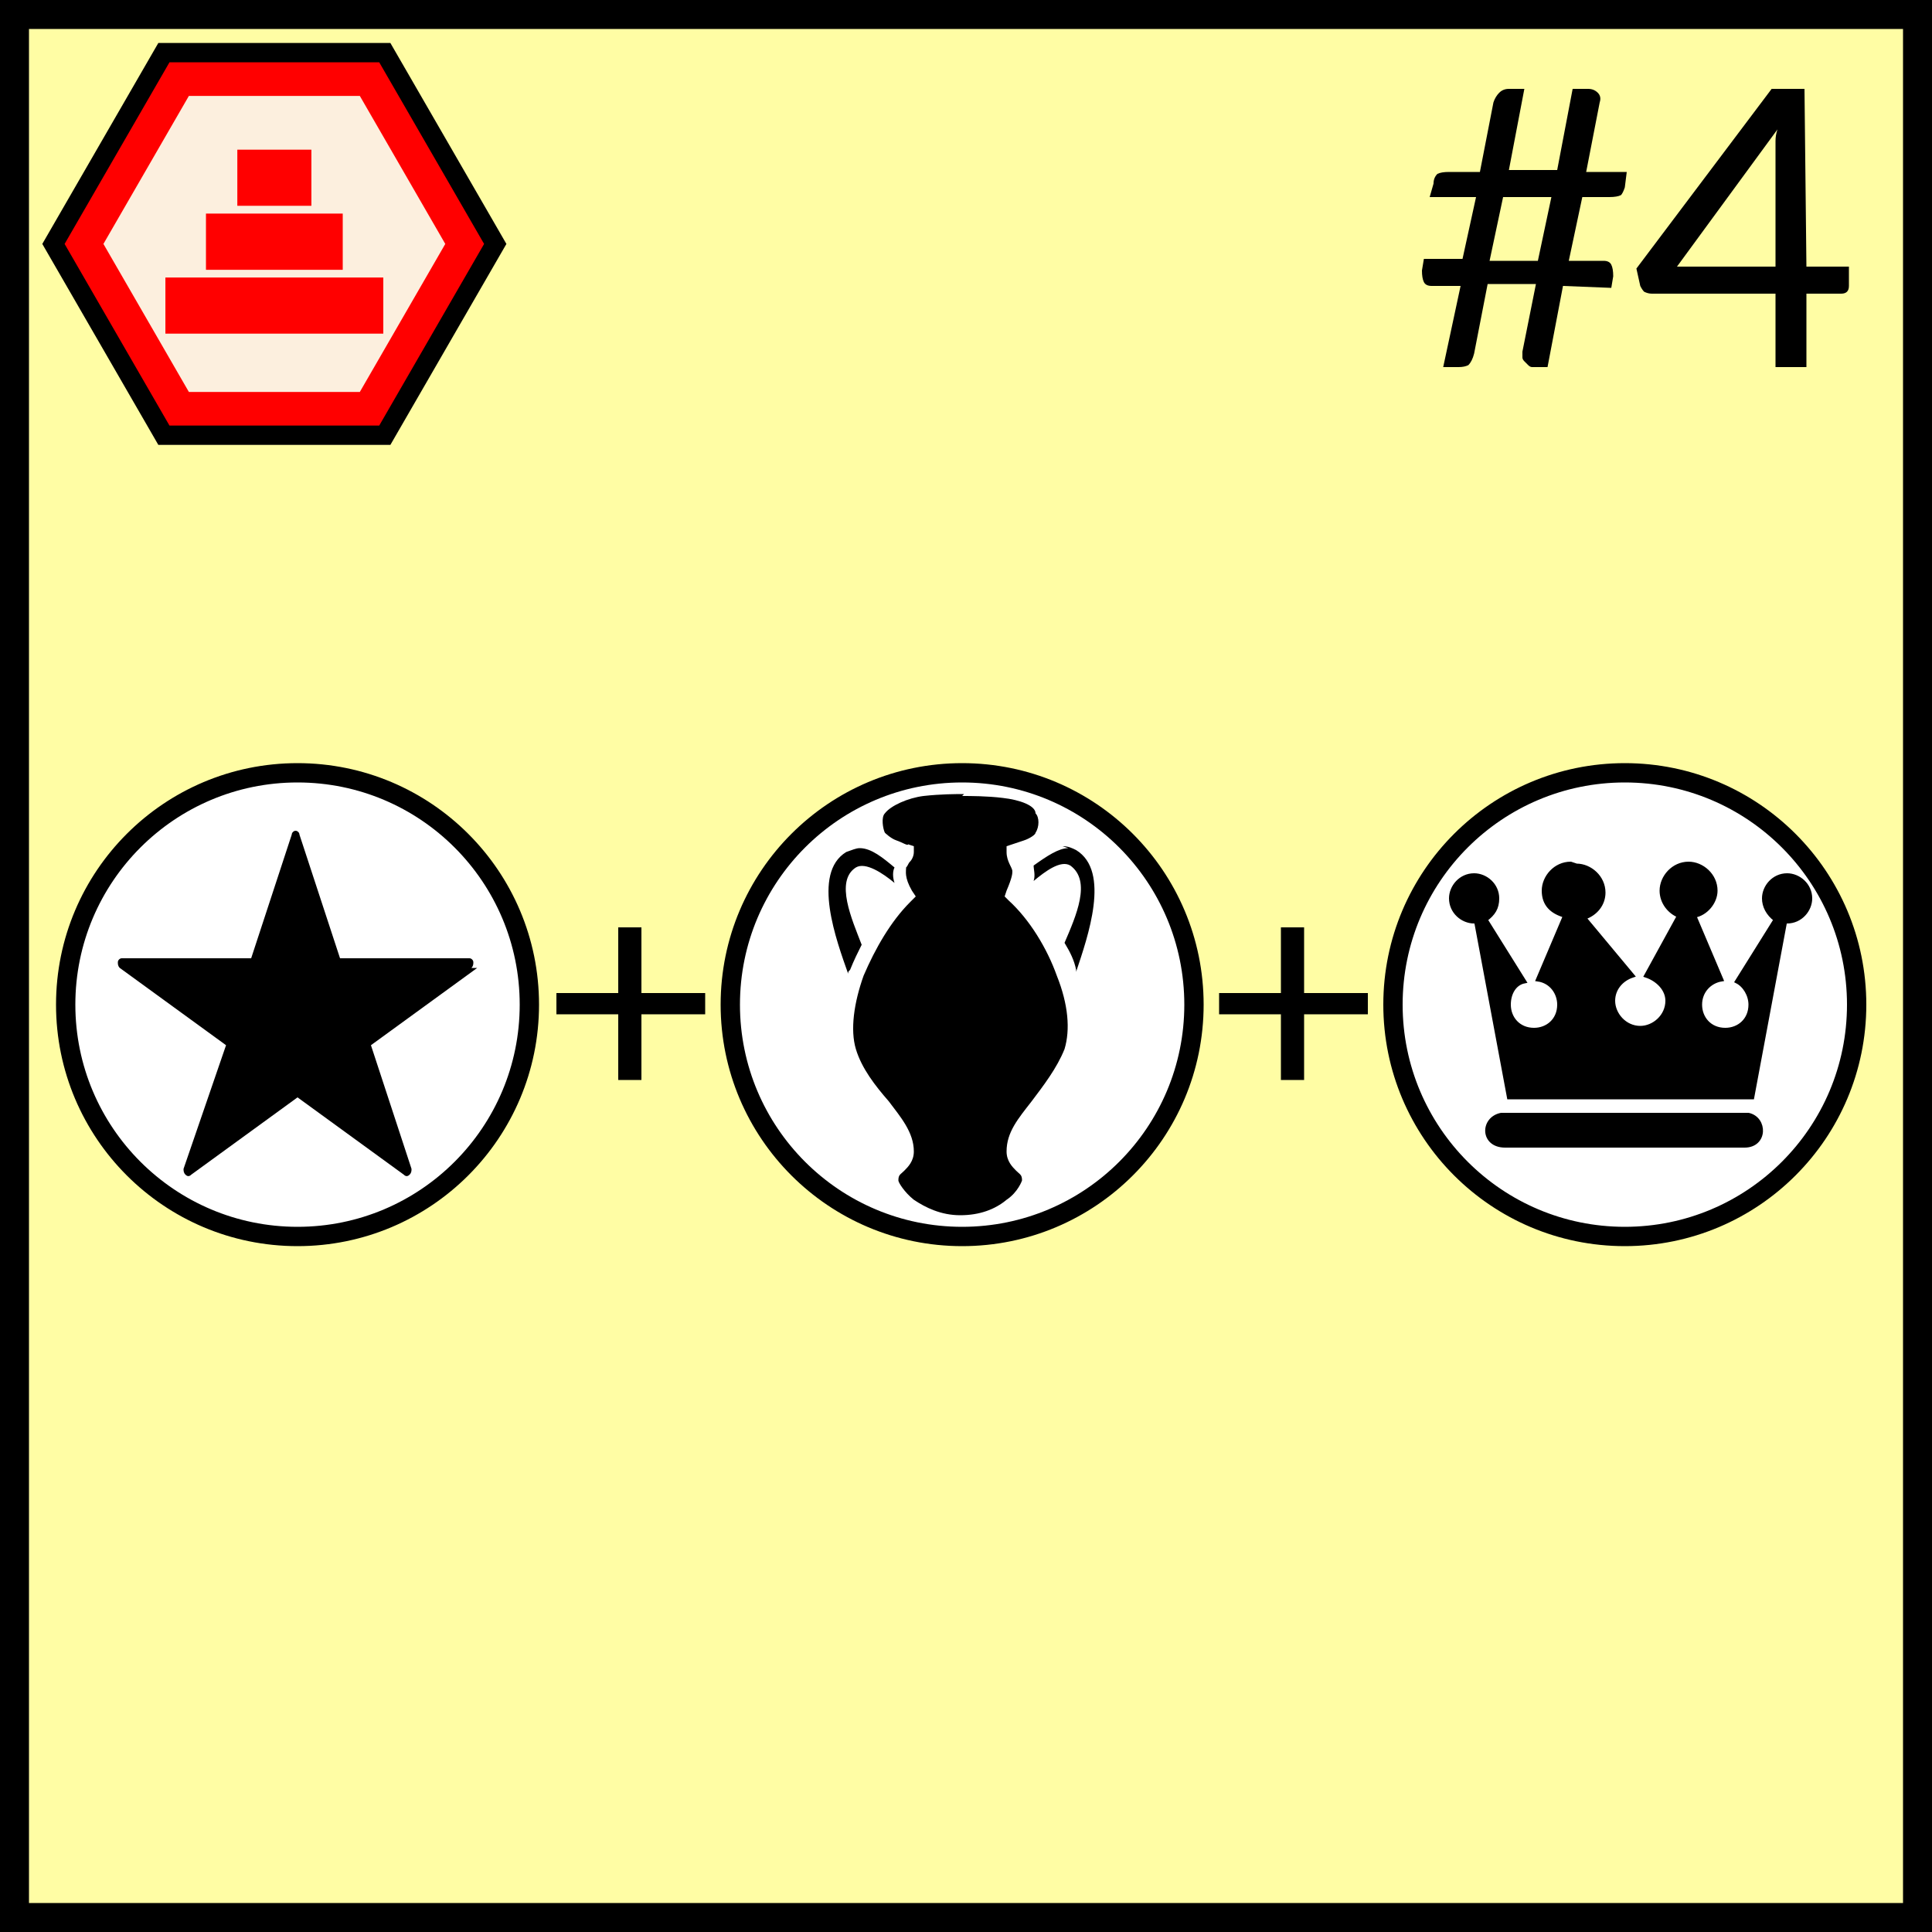
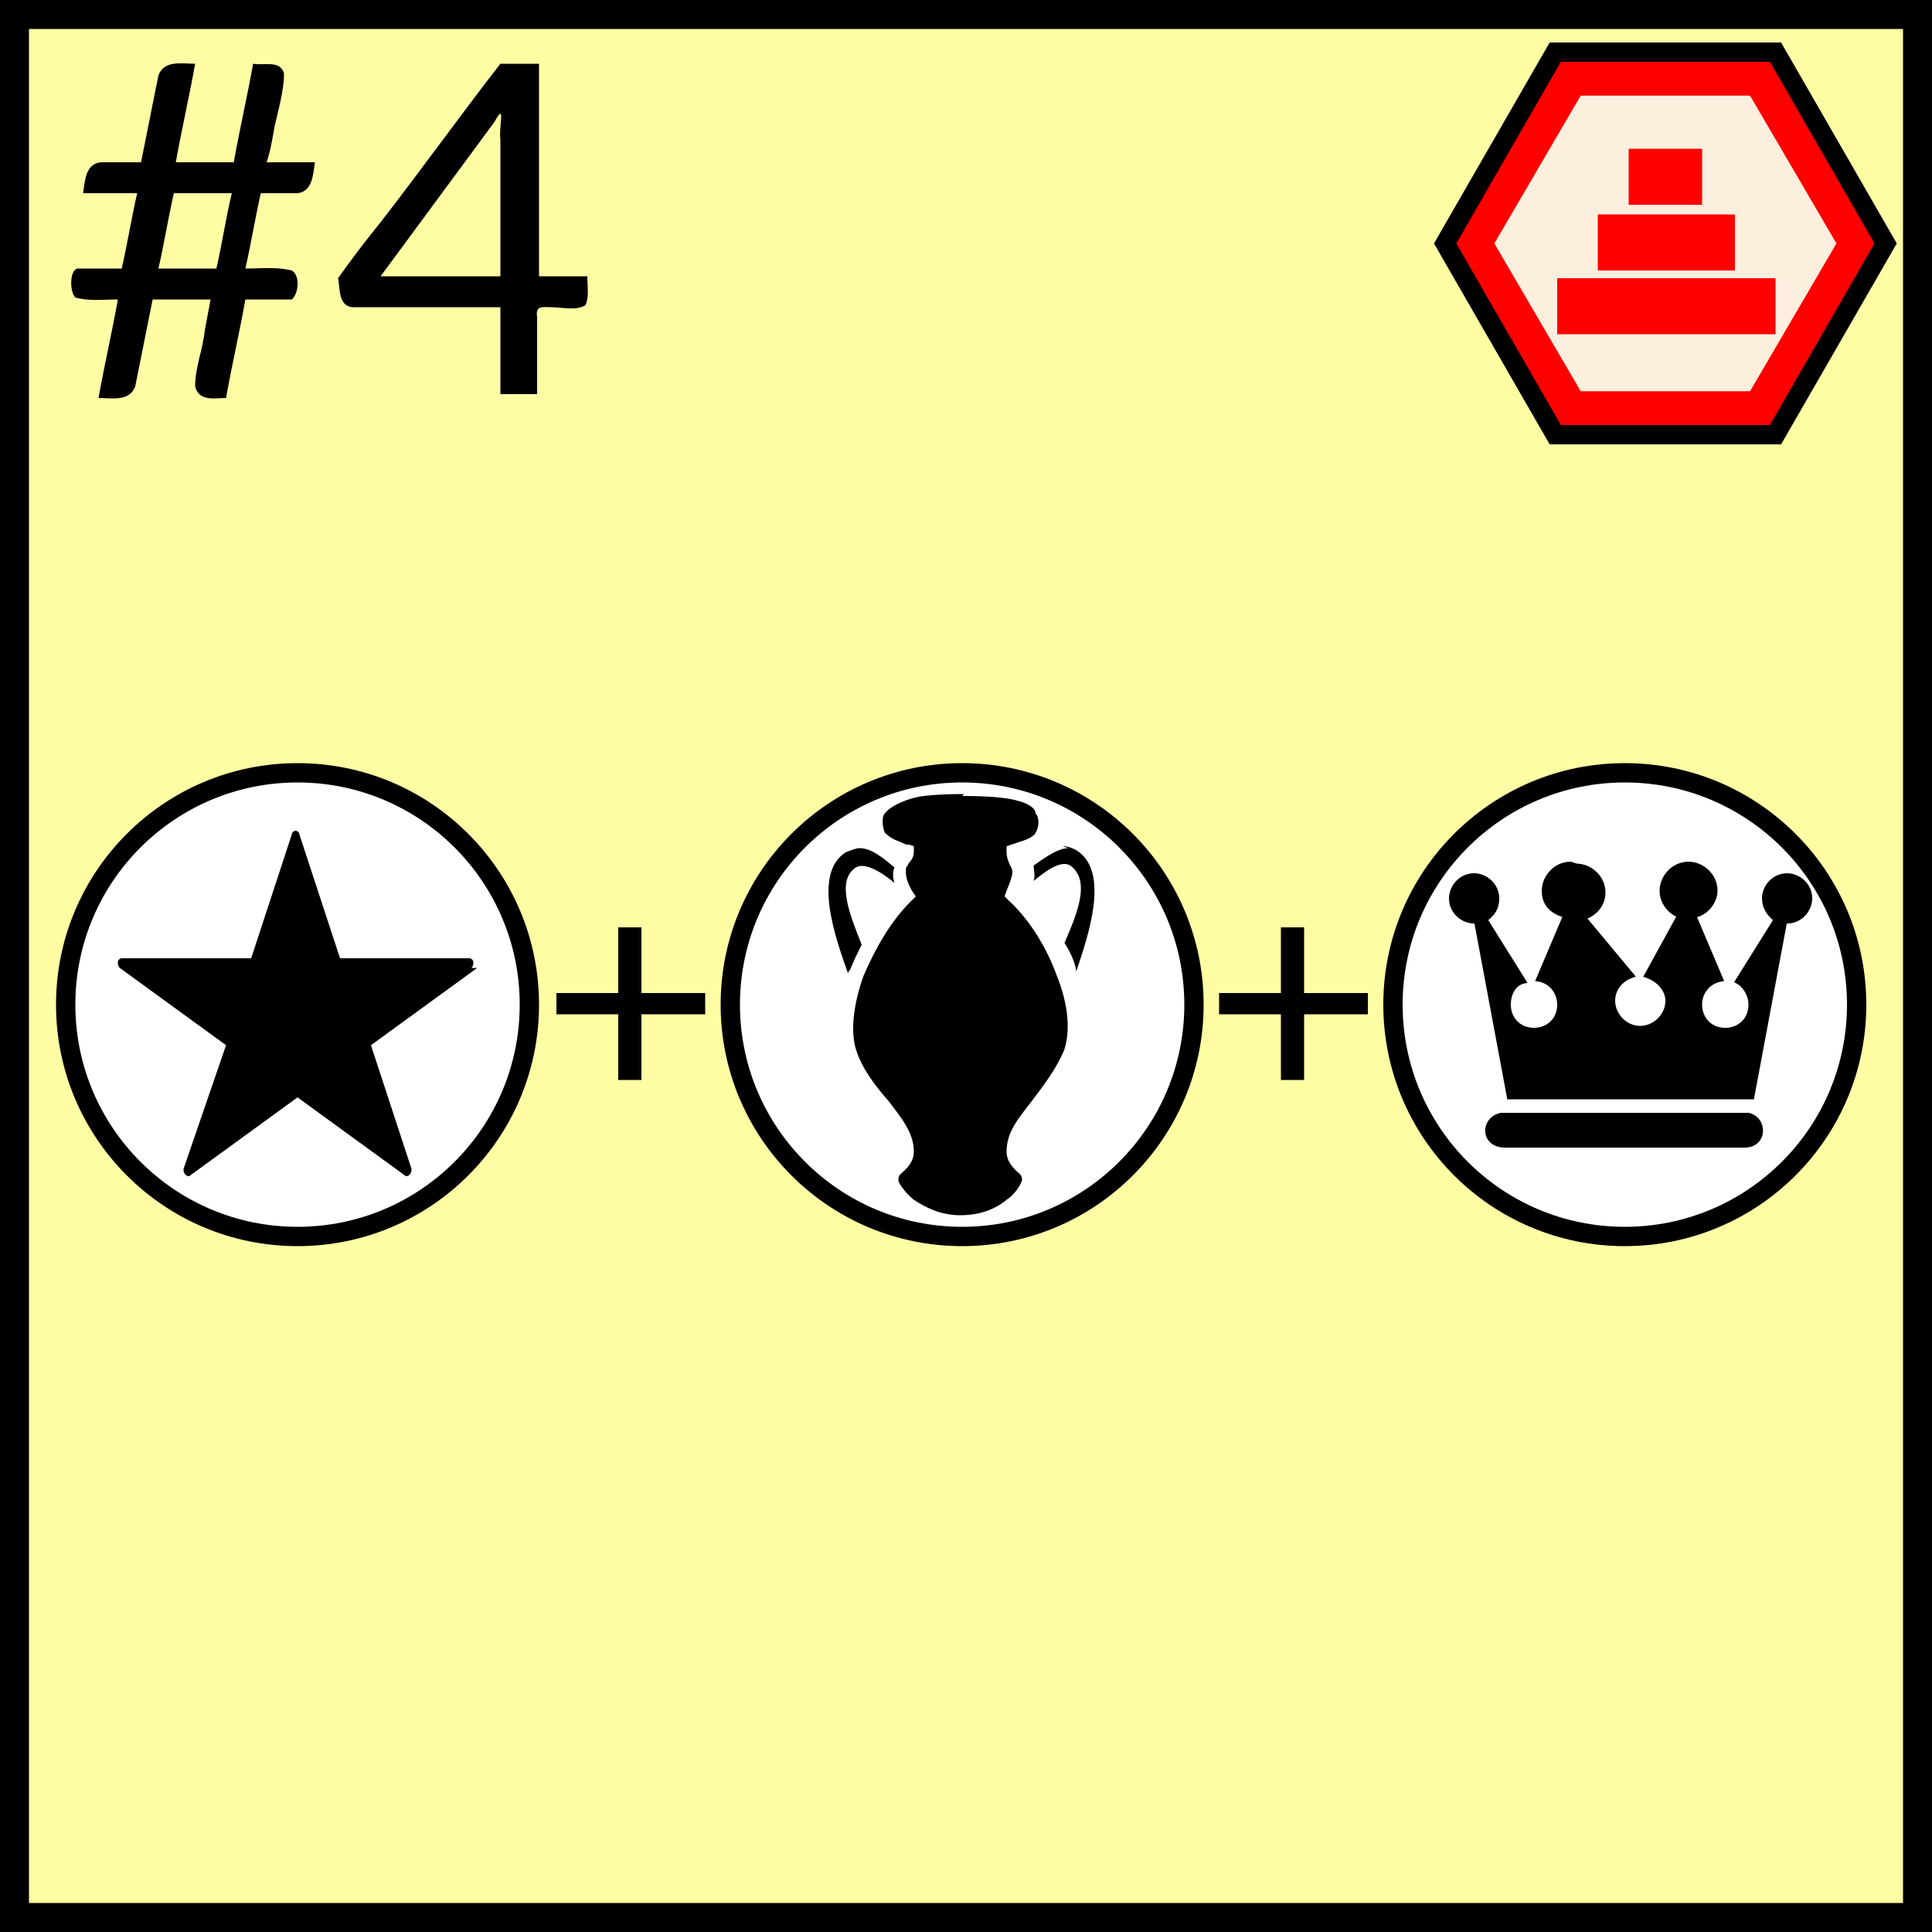
<svg xmlns="http://www.w3.org/2000/svg" height="100px" width="100px" viewbox="0 0 100 100">
  <rect style="fill:#fffda4;stroke:#000000;stroke-width:3px" x="0px" y="0px" width="100px" height="100px" />
  <g>
    <g>
-       <polygon style="fill:#fcefde;stroke:#ff0000;stroke-width:2.5px" points="9.055,3.714 19.346,3.714 24.491,12.626 19.346,21.538 9.055,21.538 3.910,12.626" />
-       <polygon style="fill:none;stroke:#000000;stroke-width:1px" points="8.484,2.724 19.917,2.724 25.634,12.626 19.917,22.528 8.484,22.528 2.767,12.626" />
+       <polygon style="fill:#fcefde;stroke:#ff0000;stroke-width:2.5px" points="81.1,3.7 91.3,3.7 96.5,12.6 91.3,21.5 81.1,21.5 75.9,12.6" />
+       <polygon style="fill:none;stroke:#000000;stroke-width:1px" points="80.5,2.7 91.9,2.7 97.6,12.6 91.9,22.5 80.5,22.5 74.8,12.6" />
    </g>
    <g>
-       <rect style="fill:#ff0000;fill-opacity:1;stroke:none" width="11.278" height="2.905" x="8.561" y="14.364" />
-       <rect style="fill:#ff0000;fill-opacity:1;stroke:none" width="7.079" height="2.91" x="10.661" y="11.055" />
-       <rect style="fill:#ff0000;fill-opacity:1;stroke:none" width="3.833" height="2.905" x="12.284" y="7.747" />
+       <rect style="fill:#ff0000;stroke:none" width="11.3" height="2.9" x="80.6" y="14.4" />
+       <rect style="fill:#ff0000;stroke:none" width="7.1" height="2.9" x="82.7" y="11.1" />
+       <rect style="fill:#ff0000;stroke:none" width="3.8" height="2.9" x="84.3" y="7.7" />
    </g>
  </g>
-   <path style="fill:#000000;stroke:none" d="M 80.9,14.8 80.1,19.0 h -0.8 q -0.1,0 -0.2,-0.1 -0.1,-0.1 -0.2,-0.2 -0.1,-0.1 -0.1,-0.2 0,-0.1 0,-0.3 l 0.7,-3.5 h -2.5 l -0.7,3.6 Q 76.2,18.7 76.0,18.9 75.8,19.0 75.5,19.0 h -0.8 l 0.9,-4.2 h -1.5 q -0.3,0 -0.4,-0.2 -0.1,-0.2 -0.1,-0.6 l 0.1,-0.6 h 2.0 L 76.4,10.2 H 74.0 L 74.2,9.5 Q 74.2,9.2 74.4,9.0 74.6,8.9 75.0,8.9 h 1.6 l 0.7,-3.6 q 0.1,-0.3 0.3,-0.5 0.2,-0.2 0.5,-0.2 h 0.8 l -0.8,4.2 h 2.5 l 0.8,-4.2 h 0.8 q 0.3,0 0.5,0.2 0.2,0.2 0.1,0.5 l -0.7,3.6 h 2.1 l -0.1,0.8 q -0.1,0.3 -0.2,0.4 -0.2,0.1 -0.6,0.1 h -1.4 l -0.7,3.3 h 1.8 q 0.3,0 0.4,0.2 0.1,0.2 0.1,0.6 l -0.1,0.6 z m -3.8,-1.3 h 2.5 L 80.3,10.2 h -2.5 z" />
-   <path style="fill:#000000;stroke:none" d="m 93.5,13.8 h 2.2 v 1.0 q 0,0.2 -0.1,0.3 -0.1,0.1 -0.3,0.1 h -1.8 V 19.0 h -1.6 v -3.8 h -6.4 q -0.2,0 -0.4,-0.1 -0.1,-0.1 -0.2,-0.3 l -0.2,-0.9 7.0,-9.3 h 1.7 z m -1.6,-5.9 q 0,-0.3 0,-0.6 0,-0.3 0.1,-0.6 l -5.2,7.1 h 5.1 z" />
+   <path style="fill:#000000;stroke:none" d="m 12.7,15.5 c -0.3,1.7 -0.7,3.4 -1.0,5.1 -0.6,0 -1.4,0.2 -1.6,-0.6 0,-1.0 0.4,-1.9 0.5,-2.9 0.1,-0.5 0.2,-1.1 0.3,-1.6 -1.0,0 -2.0,0 -3.0,0 -0.3,1.5 -0.6,3.0 -0.9,4.5 -0.3,0.8 -1.2,0.6 -1.9,0.6 0.3,-1.7 0.7,-3.4 1.0,-5.1 -0.7,0 -1.5,0.1 -2.2,-0.1 -0.3,-0.3 -0.3,-1.4 0.1,-1.5 0.8,0 1.5,0 2.3,0 0.3,-1.3 0.5,-2.6 0.8,-3.9 -0.9,0 -1.9,0 -2.8,0 0.1,-0.6 0.1,-1.5 0.9,-1.6 0.7,0 1.4,0 2.1,0 0.3,-1.5 0.6,-3.0 0.9,-4.5 0.3,-0.8 1.2,-0.6 1.9,-0.6 -0.3,1.7 -0.7,3.4 -1.0,5.1 1.0,0 2.0,0 3.0,0 0.3,-1.7 0.7,-3.4 1.0,-5.1 0.6,0.1 1.4,-0.2 1.6,0.5 0,0.9 -0.3,1.9 -0.5,2.8 -0.1,0.6 -0.2,1.2 -0.4,1.8 0.8,0 1.7,0 2.5,0 -0.1,0.6 -0.1,1.5 -0.9,1.6 -0.6,0 -1.2,0 -1.9,0 -0.3,1.3 -0.5,2.6 -0.8,3.9 0.8,0 1.6,-0.1 2.4,0.1 0.5,0.3 0.3,1.3 0,1.5 -0.9,0 -1.8,0 -2.7,0 z m -4.5,-1.6 c 1.0,0 2.0,0 3.0,0 0.3,-1.3 0.5,-2.68 0.8,-3.9 -1.0,0 -2.0,0 -3.0,0 -0.3,1.3 -0.5,2.6 -0.8,3.9 z" />
+   <path style="fill:#000000;stroke:none" d="m 27.8,14.3 c 0.9,0 1.7,0 2.6,0 0,0.5 0.1,1.1 -0.1,1.5 -0.5,0.3 -1.2,0.1 -1.8,0.1 -0.4,0 -0.8,-0.1 -0.7,0.5 0,1.3 0,2.7 0,4.0 -0.6,0 -1.2,0 -1.9,0 0,-1.5 0,-3.0 0,-4.5 -2.5,0 -5.1,0 -7.6,0 -0.8,0 -0.7,-1.0 -0.8,-1.5 0.7,-1.0 1.4,-1.9 2.2,-2.9 2.1,-2.7 4.1,-5.5 6.2,-8.2 0.7,0 1.3,0 2.0,0 0,3.7 0,7.3 0,11.0 z m -1.9,-7.1 c -0.1,-0.6 0.3,-2.0 -0.3,-0.9 -2.0,2.7 -3.9,5.3 -5.9,8.0 2.1,0 4.1,0 6.2,0 0,-2.4 0,-4.7 0,-7.1 z" />
  <g>
    <circle style="fill:#ffffff;stroke:#000000;stroke-width:1px" cy="52" cx="15.4" r="12" />
    <path style="fill:#000000;stroke:none" d="m 24.7,50.1 -5.5,4.0 2.1,6.4 c 0,0.1 0,0.2 -0.1,0.3 -0.1,0.1 -0.2,0.1 -0.3,0 l -5.5,-4.0 -5.5,4.0 c -0.1,0.1 -0.2,0.1 -0.3,0 -0.1,-0.1 -0.1,-0.2 -0.1,-0.3 L 11.7,54.1 6.2,50.1 c -0.1,-0.1 -0.1,-0.2 -0.1,-0.3 0,-0.1 0.1,-0.2 0.2,-0.2 h 6.7 l 2.1,-6.4 c 0,-0.1 0.1,-0.2 0.2,-0.2 0.1,0 0.2,0.1 0.2,0.2 l 2.1,6.4 h 6.7 c 0.1,0 0.2,0.1 0.2,0.2 0,0.1 0,0.2 -0.1,0.3 z" />
  </g>
  <path style="fill:#000000;stroke:none" d="m 33.2,48.0 v 3.4 h 3.3 v 1.1 h -3.3 v 3.4 h -1.2 v -3.4 h -3.2 v -1.1 h 3.2 v -3.4 z" />
  <g>
    <circle style="fill:#ffffff;stroke:#000000;stroke-width:1px" cy="52" cx="49.8" r="12" />
    <path style="fill:#000000;stroke:none" d="m 49.9,41.1 c -0.4,0 -1.2,0 -2.1,0.1 -0.8,0.1 -1.7,0.5 -2.0,0.9 -0.2,0.2 -0.1,0.8 0,1.0 0,0 0.3,0.3 0.6,0.4 0.3,0.1 0.6,0.3 0.6,0.2 l 0.3,0.1 v 0.3 c 0,0.2 -0.1,0.4 -0.2,0.5 -0.1,0.1 -0.1,0.2 -0.2,0.3 0,0.2 -0.1,0.5 0.3,1.2 l 0.2,0.3 -0.3,0.3 c -1.0,1.0 -1.8,2.4 -2.4,3.8 -0.5,1.4 -0.7,2.8 -0.4,3.8 0.3,1.0 1.0,1.9 1.7,2.7 0.6,0.8 1.3,1.6 1.3,2.6 0,0.5 -0.3,0.8 -0.5,1.0 -0.2,0.2 -0.3,0.2 -0.3,0.5 0,0.1 0.3,0.6 0.8,1.0 0.6,0.4 1.4,0.8 2.4,0.8 1.0,0 1.8,-0.3 2.4,-0.8 0.6,-0.4 0.8,-1.0 0.8,-1.0 0,-0.3 -0.1,-0.3 -0.3,-0.5 -0.2,-0.2 -0.5,-0.5 -0.5,-1.0 0,-1.0 0.6,-1.7 1.3,-2.6 0.6,-0.8 1.3,-1.7 1.7,-2.7 0.3,-1.0 0.2,-2.3 -0.4,-3.8 -0.5,-1.4 -1.4,-2.9 -2.5,-3.9 l -0.2,-0.2 0.1,-0.3 c 0.3,-0.7 0.3,-0.9 0.3,-1.0 0,-0.2 -0.3,-0.5 -0.3,-1.0 V 43.8 l 0.3,-0.1 c 0,0 0.3,-0.1 0.6,-0.2 0.3,-0.1 0.6,-0.3 0.6,-0.4 0.2,-0.3 0.2,-0.8 0,-1.0 C 53.6,41.7 52.8,41.4 51.9,41.3 51.1,41.2 50.2,41.2 49.8,41.2 Z m -5.4,2.8 c -0.2,0 -0.4,0.1 -0.7,0.2 -1.8,1.1 -0.5,4.6 0.1,6.3 0,-0.1 0,-0.1 0.1,-0.2 0.2,-0.5 0.4,-0.9 0.6,-1.3 -0.5,-1.3 -1.4,-3.3 -0.3,-4.0 0.5,-0.3 1.4,0.3 2.0,0.8 -0.1,-0.3 -0.1,-0.6 0,-0.8 -0.6,-0.5 -1.2,-1.0 -1.8,-1.0 z m 10.8,0 c -0.5,0 -1.1,0.4 -1.8,0.9 0,0.2 0.1,0.5 0,0.8 0.6,-0.5 1.4,-1.1 1.9,-0.8 1.1,0.8 0.3,2.6 -0.3,4.0 0.3,0.5 0.5,0.9 0.6,1.4 0,0 0,0.1 0,0.1 0.6,-1.8 1.8,-5.2 0,-6.3 -0.2,-0.1 -0.4,-0.2 -0.7,-0.2 z" />
  </g>
  <path style="fill:#000000;stroke:none" d="m 67.5,48.0 v 3.4 h 3.3 v 1.1 h -3.3 v 3.4 h -1.2 v -3.4 h -3.2 v -1.1 h 3.2 v -3.4 z" />
  <g>
    <circle style="fill:#ffffff;stroke:#000000;stroke-width:1px" cy="52" cx="84.1" r="12" />
    <path style="fill:#000000;stroke:#000000;stroke-width:0.2px" d="m 81.3,44.7 c -0.8,0 -1.4,0.7 -1.4,1.4 0,0.7 0.4,1.1 1.1,1.3 l -1.4,3.3 c 0.7,0.1 1.1,0.7 1.1,1.3 0,0.8 -0.6,1.3 -1.3,1.3 -0.8,0 -1.3,-0.6 -1.3,-1.3 0,-0.6 0.3,-1.1 0.8,-1.2 l -2.0,-3.2 c 0.4,-0.3 0.6,-0.6 0.6,-1.1 0,-0.7 -0.6,-1.2 -1.2,-1.2 -0.7,0 -1.2,0.6 -1.2,1.2 0,0.7 0.6,1.2 1.2,1.2 0,0 0,0 0.1,0 l 1.7,9.1 h 12.6 l 1.7,-9.1 c 0,0 0,0 0.1,0 0.7,0 1.2,-0.6 1.2,-1.2 0,-0.7 -0.6,-1.2 -1.2,-1.2 -0.7,0 -1.2,0.6 -1.2,1.2 0,0.4 0.2,0.8 0.6,1.1 l -2.0,3.2 c 0.4,0.2 0.7,0.7 0.7,1.2 0,0.8 -0.6,1.3 -1.3,1.3 -0.8,0 -1.3,-0.6 -1.3,-1.3 0,-0.7 0.5,-1.2 1.1,-1.3 l -1.4,-3.3 c 0.6,-0.1 1.1,-0.7 1.1,-1.3 0,-0.8 -0.7,-1.4 -1.4,-1.4 -0.8,0 -1.4,0.7 -1.4,1.4 0,0.6 0.4,1.1 0.9,1.3 l -1.7,3.1 c 0.6,0.2 1.1,0.7 1.1,1.3 0,0.8 -0.7,1.4 -1.4,1.4 -0.8,0 -1.4,-0.7 -1.4,-1.4 0,-0.6 0.4,-1.1 1.0,-1.3 L 82.0,47.5 c 0.6,-0.2 1.0,-0.7 1.0,-1.3 0,-0.8 -0.7,-1.4 -1.4,-1.4 z M 77.7,57.7 c -1.0,0.2 -1.0,1.6 0.2,1.6 h 0.3 v 0 h 11.8 v 0 h 0.3 c 1.1,0 1.1,-1.4 0.2,-1.6 z" />
  </g>
</svg>
